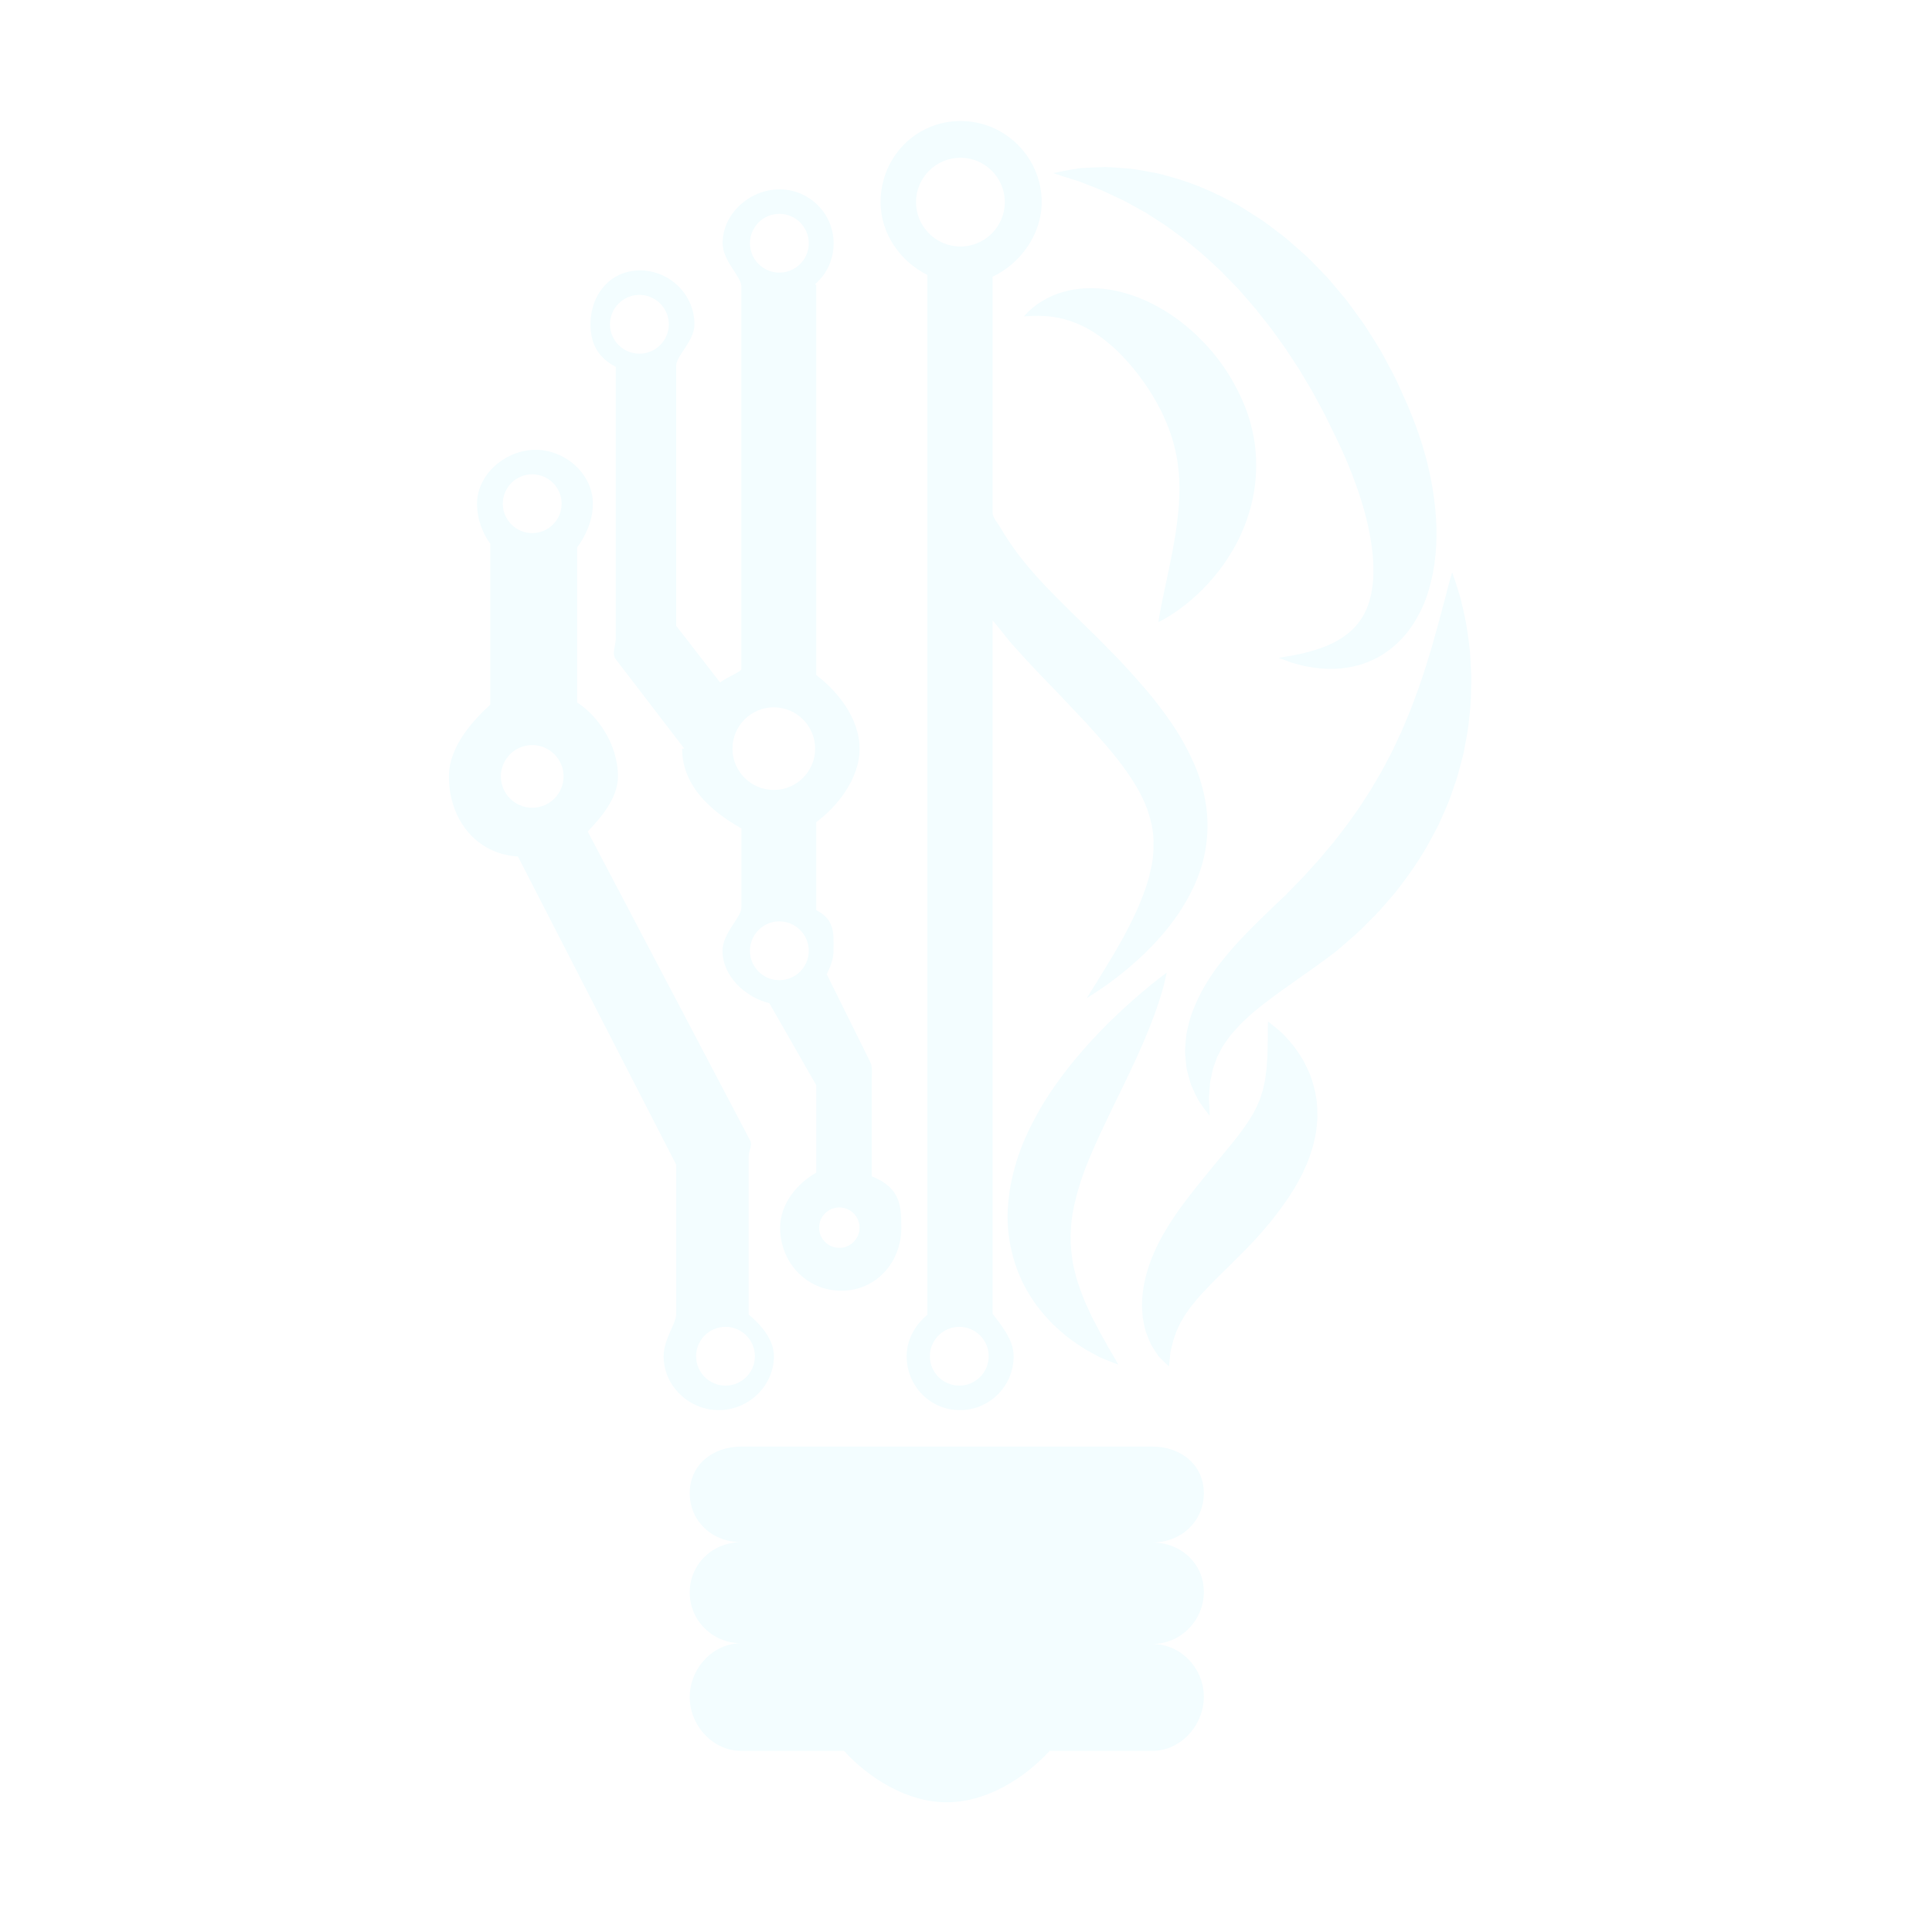
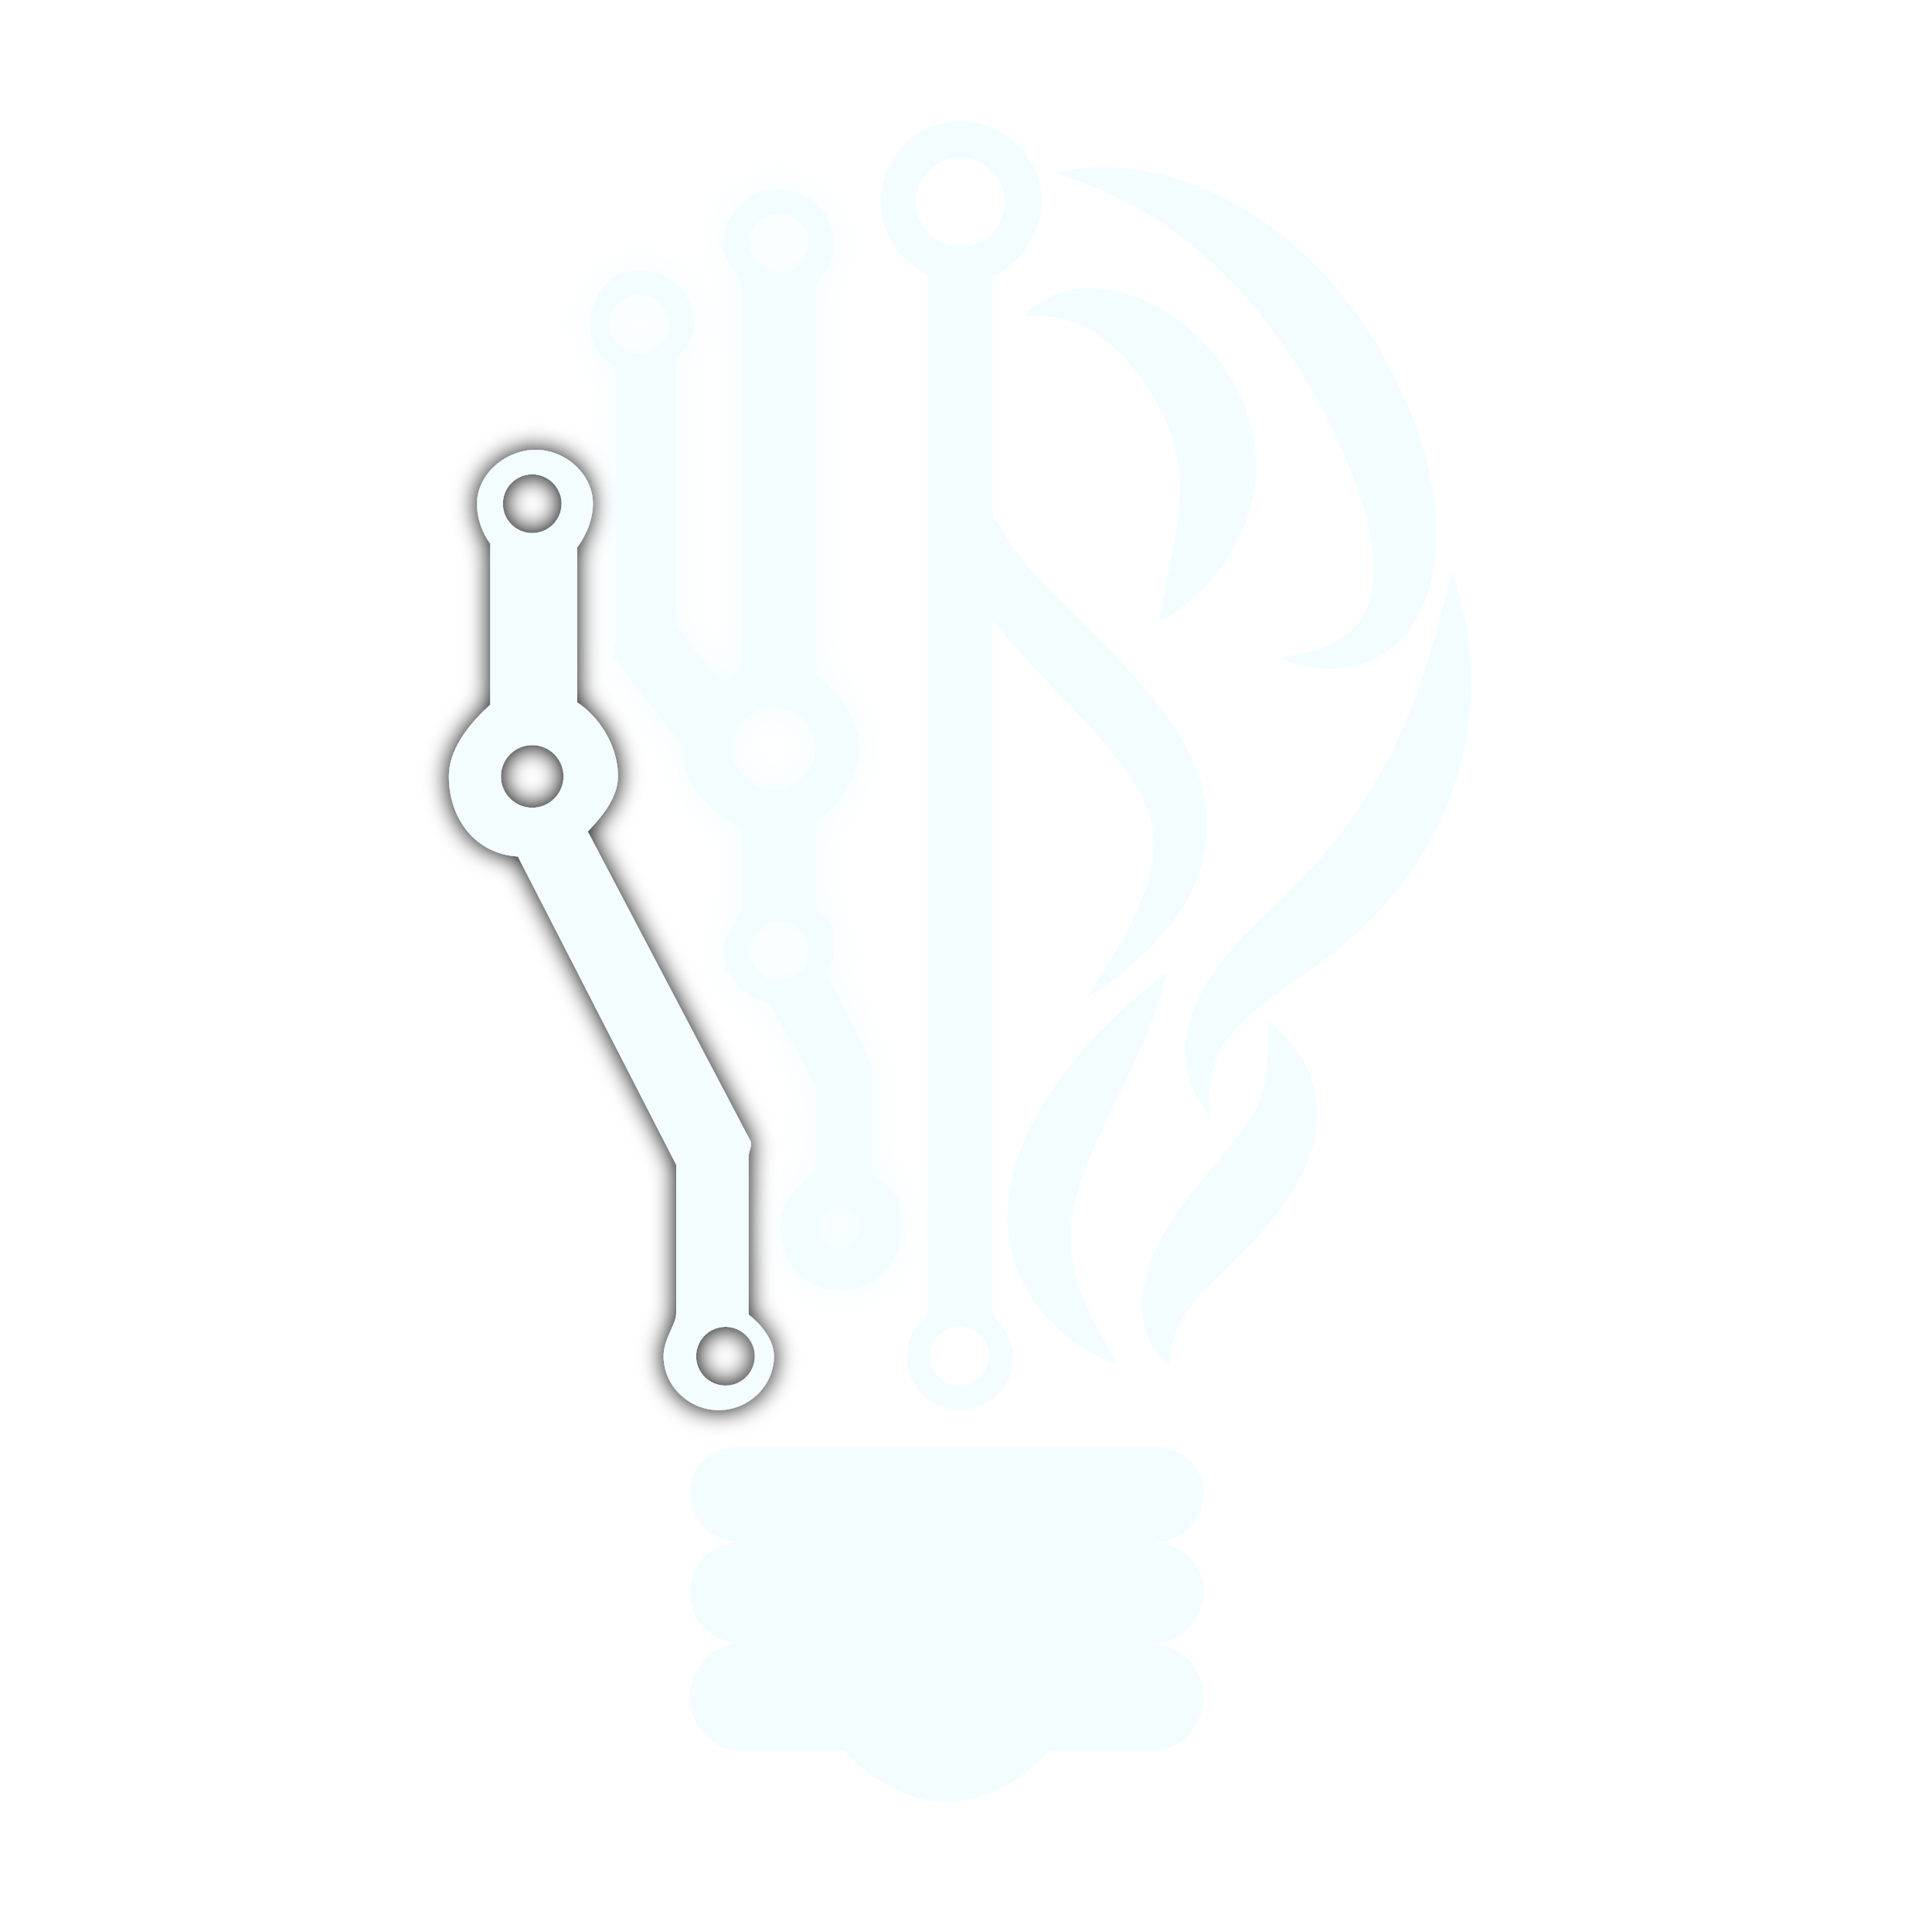
<svg xmlns="http://www.w3.org/2000/svg" version="1.1" id="Layer_1" x="0px" y="0px" width="800px" height="800px" viewBox="0 0 800 800" enable-background="new 0 0 800 800" xml:space="preserve">
+   <defs>
+     <filter id="dropshadow" height="140%">
+       <feGaussianBlur in="SourceAlpha" stdDeviation="5" />
+       <feOffset dx="0" dy="0" result="offsetblur" />
+       <feMerge>
+         <feMergeNode />
+         <feMergeNode in="SourceGraphic" />
+       </feMerge>
+     </filter>
+     <filter id="blur-filter" x="-2" y="-2" width="200" height="200">
+       <feGaussianBlur in="SourceGraphic" stdDeviation="4" />
+       <feGaussianBlur in="SourceGraphic" stdDeviation="8" />
+       <feMerge>
+         <feMergeNode />
+         <feMergeNode in="SourceGraphic" />
+       </feMerge>
+     </filter>
+   </defs>
  <g>
    <g>
-       <path fill="#F3FDFF" d="M320.469,561.587c0-6.954-5.469-13.173-10.469-17.269v-65.524c0-2.289,1.694-4.553,0.611-6.569    l-67.238-127.896c5.647-5.969,12.514-13.985,12.514-22.835c0-13.728-8.887-25.545-16.887-30.613v-64.203    c3-4.053,6.505-10.648,6.505-18.101c0-12.311-11.417-22.32-23.721-22.32c-12.307,0-24.259,10.009-24.259,22.32    c0,6.57,2.476,12.481,5.476,16.563v66.665c-6,5.474-17.122,16.715-17.122,29.688c0,17.679,11.164,32.129,28.582,33.163    L280,482.287v61.792c0,4.086-5.218,10.405-5.218,17.508c0,12.313,10.536,22.319,22.843,22.319    C309.928,583.906,320.469,573.9,320.469,561.587z M220.375,196.4c6.716,0,12.177,5.455,12.177,12.177    c0,6.707-5.46,12.173-12.177,12.173c-6.713,0-12.167-5.466-12.167-12.173C208.208,201.855,213.662,196.4,220.375,196.4z     M220.375,334.471c-7.154,0-12.974-5.823-12.974-12.977s5.82-12.971,12.974-12.971c7.162,0,12.983,5.817,12.983,12.971    S227.537,334.471,220.375,334.471z M288.238,561.587c0-6.708,5.463-12.172,12.168-12.172c6.715,0,12.174,5.464,12.174,12.172    c0,6.718-5.459,12.173-12.174,12.173C293.701,573.76,288.238,568.305,288.238,561.587z" />
-       <path fill="#F3FDFF" d="M255,151.912v112.32c0,3.3-1.955,6.49,0.178,9.008L283.358,310h-0.91c0,18,16.552,28.45,24.552,33.057    v32.734c0,4.071-7.822,10.573-7.822,17.907c0,10.54,9.554,19.369,19.392,21.699l19.43,33.99v36.178    c-8,4.484-14.97,13.004-14.97,22.776c0,14.409,10.913,26.124,25.319,26.124c14.4,0,24.874-11.715,24.874-26.124    c0-8.75-0.224-16.506-12.224-21.241v-41.047c0-2.184,0.331-4.347-0.653-6.297l-17.998-36.353c1.431-2.938,2.798-6.224,2.798-9.706    c0-6.707,0.853-12.72-7.147-16.822v-36.432c8-5.96,17.933-17.361,17.933-30.447c0-13.079-9.933-24.487-17.933-30.452V118.354    c0-0.265-0.364-0.518-0.38-0.775c4.73-4.094,7.573-10.13,7.573-16.855c0-12.311-10.095-22.321-22.398-22.321    c-12.307,0-23.58,10.01-23.58,22.321c0,7.337,7.785,13.828,7.785,17.896V276.93c0,1.283-5.686,3.222-8.819,5.686L280,259.117    V151.427c0-4.098,7.562-10.26,7.562-17.142c0-12.303-10.253-22.317-22.558-22.317c-12.301,0-20.499,10.014-20.499,22.317    C244.506,141.451,247,147.826,255,151.912z M347.549,499.975c4.614,0,8.37,3.754,8.37,8.366c0,4.618-3.756,8.37-8.37,8.37    c-4.613,0-8.37-3.752-8.37-8.37C339.18,503.729,342.936,499.975,347.549,499.975z M322.707,405.87    c-6.71,0-12.167-5.458-12.167-12.172c0-6.707,5.457-12.173,12.167-12.173c6.716,0,12.18,5.466,12.18,12.173    C334.887,400.412,329.423,405.87,322.707,405.87z M322.707,88.548c6.716,0,12.18,5.461,12.18,12.176    c0,6.71-5.464,12.162-12.18,12.162c-6.71,0-12.167-5.451-12.167-12.162C310.541,94.009,315.997,88.548,322.707,88.548z     M320.414,292.89c9.435,0,17.109,7.673,17.109,17.106c0,9.436-7.674,17.108-17.109,17.108c-9.436,0-17.11-7.673-17.11-17.108    C303.304,300.563,310.979,292.89,320.414,292.89z M264.758,122.112c6.712,0,12.173,5.458,12.173,12.173    c0,6.71-5.46,12.168-12.173,12.168c-6.713,0-12.169-5.458-12.169-12.168C252.588,127.57,258.045,122.112,264.758,122.112z" />
+       <path class="glow" filter="url(#dropshadow)" fill="#F3FDFF" d="M320.469,561.587c0-6.954-5.469-13.173-10.469-17.269v-65.524c0-2.289,1.694-4.553,0.611-6.569    l-67.238-127.896c5.647-5.969,12.514-13.985,12.514-22.835c0-13.728-8.887-25.545-16.887-30.613v-64.203    c3-4.053,6.505-10.648,6.505-18.101c0-12.311-11.417-22.32-23.721-22.32c-12.307,0-24.259,10.009-24.259,22.32    c0,6.57,2.476,12.481,5.476,16.563v66.665c-6,5.474-17.122,16.715-17.122,29.688c0,17.679,11.164,32.129,28.582,33.163    L280,482.287v61.792c0,4.086-5.218,10.405-5.218,17.508c0,12.313,10.536,22.319,22.843,22.319    C309.928,583.906,320.469,573.9,320.469,561.587z M220.375,196.4c6.716,0,12.177,5.455,12.177,12.177    c0,6.707-5.46,12.173-12.177,12.173c-6.713,0-12.167-5.466-12.167-12.173C208.208,201.855,213.662,196.4,220.375,196.4z     M220.375,334.471c-7.154,0-12.974-5.823-12.974-12.977s5.82-12.971,12.974-12.971c7.162,0,12.983,5.817,12.983,12.971    S227.537,334.471,220.375,334.471z M288.238,561.587c0-6.708,5.463-12.172,12.168-12.172c6.715,0,12.174,5.464,12.174,12.172    c0,6.718-5.459,12.173-12.174,12.173C293.701,573.76,288.238,568.305,288.238,561.587z" />
+       <path class="glow" filter="url(#blur-filter)" fill="#F3FDFF" d="M255,151.912v112.32c0,3.3-1.955,6.49,0.178,9.008L283.358,310h-0.91c0,18,16.552,28.45,24.552,33.057    v32.734c0,4.071-7.822,10.573-7.822,17.907c0,10.54,9.554,19.369,19.392,21.699l19.43,33.99v36.178    c-8,4.484-14.97,13.004-14.97,22.776c0,14.409,10.913,26.124,25.319,26.124c14.4,0,24.874-11.715,24.874-26.124    c0-8.75-0.224-16.506-12.224-21.241v-41.047c0-2.184,0.331-4.347-0.653-6.297l-17.998-36.353c1.431-2.938,2.798-6.224,2.798-9.706    c0-6.707,0.853-12.72-7.147-16.822v-36.432c8-5.96,17.933-17.361,17.933-30.447c0-13.079-9.933-24.487-17.933-30.452V118.354    c0-0.265-0.364-0.518-0.38-0.775c4.73-4.094,7.573-10.13,7.573-16.855c0-12.311-10.095-22.321-22.398-22.321    c-12.307,0-23.58,10.01-23.58,22.321c0,7.337,7.785,13.828,7.785,17.896V276.93c0,1.283-5.686,3.222-8.819,5.686L280,259.117    V151.427c0-4.098,7.562-10.26,7.562-17.142c0-12.303-10.253-22.317-22.558-22.317c-12.301,0-20.499,10.014-20.499,22.317    C244.506,141.451,247,147.826,255,151.912z M347.549,499.975c4.614,0,8.37,3.754,8.37,8.366c0,4.618-3.756,8.37-8.37,8.37    c-4.613,0-8.37-3.752-8.37-8.37C339.18,503.729,342.936,499.975,347.549,499.975z M322.707,405.87    c-6.71,0-12.167-5.458-12.167-12.172c0-6.707,5.457-12.173,12.167-12.173c6.716,0,12.18,5.466,12.18,12.173    C334.887,400.412,329.423,405.87,322.707,405.87z M322.707,88.548c6.716,0,12.18,5.461,12.18,12.176    c0,6.71-5.464,12.162-12.18,12.162c-6.71,0-12.167-5.451-12.167-12.162C310.541,94.009,315.997,88.548,322.707,88.548z     M320.414,292.89c9.435,0,17.109,7.673,17.109,17.106c0,9.436-7.674,17.108-17.109,17.108c-9.436,0-17.11-7.673-17.11-17.108    C303.304,300.563,310.979,292.89,320.414,292.89z M264.758,122.112c6.712,0,12.173,5.458,12.173,12.173    c0,6.71-5.46,12.168-12.173,12.168c-6.713,0-12.169-5.458-12.169-12.168C252.588,127.57,258.045,122.112,264.758,122.112z" />
      <path fill="#F3FDFF" d="M539.878,439.473c-1.007-1.76-2.043-3.311-3.036-4.753c-1.998-2.867-4.13-5.008-5.796-6.782    c-1.794-1.693-3.378-2.875-4.366-3.697c-1.022-0.821-1.622-1.216-1.622-1.216s-0.057,0.734-0.078,2.038    c0.014,1.299-0.089,3.222-0.011,5.512c-0.153,2.341-0.026,5.052-0.262,8.038c-0.159,1.502-0.122,3.023-0.343,4.599    c-0.271,1.571-0.357,3.155-0.687,4.743c-0.458,1.562-0.536,3.158-1.159,4.668c-0.284,0.758-0.478,1.511-0.701,2.26    c-0.256,0.748-0.633,1.469-0.936,2.194c-0.522,1.459-1.454,2.847-2.113,4.274c-0.933,1.412-1.663,2.821-2.748,4.291    c-0.899,1.438-2.166,2.971-3.24,4.502c-1.297,1.571-2.43,3.155-3.87,4.832c-2.866,3.479-5.777,7.014-8.697,10.552    c-1.525,1.883-3.047,3.784-4.563,5.659c-1.465,1.835-3.031,3.83-4.537,5.817c-3.05,3.978-6.062,8.343-8.712,12.858    c-2.682,4.47-4.963,9.398-6.645,14.259c-1.65,4.934-2.665,9.95-2.845,14.683c-0.118,2.33,0.104,4.668,0.262,6.752    c0.402,2.147,0.774,4.122,1.294,5.913c0.681,1.781,1.286,3.392,1.949,4.816c0.737,1.446,1.565,2.74,2.288,3.811    c0.358,0.522,0.694,1.024,1.022,1.487c0.357,0.403,0.734,0.749,1.066,1.092c0.67,0.656,1.245,1.224,1.707,1.686    c0.939,0.905,1.499,1.368,1.499,1.368s0.134-0.708,0.276-2.009c0.066-0.646,0.142-1.44,0.241-2.387    c0.045-0.463,0.102-0.966,0.152-1.507c0.112-0.48,0.24-1.002,0.366-1.543c0.292-1.077,0.475-2.144,0.82-3.303    c0.466-1.216,0.835-2.458,1.275-3.714c0.566-1.203,1.167-2.479,1.808-3.814c0.858-1.271,1.392-2.558,2.364-3.824    c0.943-1.268,1.719-2.569,2.874-3.844c0.985-1.283,2.167-2.622,3.345-3.94c2.516-2.654,5.107-5.439,8.19-8.4    c3.031-2.975,6.227-6.092,9.652-9.57c1.696-1.757,3.42-3.5,5.178-5.484l1.317-1.457l1.331-1.536l2.43-2.87    c3.311-4.09,6.604-8.386,9.545-13.172c1.499-2.29,2.868-4.926,4.184-7.43c1.216-2.724,2.461-5.281,3.348-8.2    c1.007-2.751,1.64-5.764,2.199-8.63c0.225-1.462,0.358-2.957,0.481-4.393c0.167-1.431,0.186-2.874,0.1-4.299    c0.008-5.675-1.363-10.774-2.874-15.087C541.742,443.194,540.787,441.277,539.878,439.473z" />
      <path fill="#F3FDFF" d="M384,113.847v430.579c-5,4.101-8.58,10.271-8.58,17.161c0,12.313,9.757,22.319,22.064,22.319    c12.3,0,22.252-10.006,22.252-22.319c0-7.163-5.736-13.519-8.736-17.616V256.875c3,3.46,5.416,6.845,8.278,10.112    c3.395,3.814,6.823,7.516,10.247,11.136c3.404,3.533,6.806,7.079,10.221,10.633c3.305,3.488,6.602,6.993,9.894,10.475    c3.198,3.49,6.307,6.979,9.223,10.41c5.831,6.911,10.786,13.767,14.104,20.545c1.647,3.37,2.842,6.736,3.61,10.092    c0.857,3.356,1.19,6.741,1.057,10.148c0.075,1.705-0.202,3.412-0.307,5.123c-0.352,1.707-0.479,3.423-0.967,5.104    c-0.194,0.849-0.388,1.696-0.578,2.534c-0.246,0.843-0.5,1.663-0.742,2.501c-0.455,1.655-1.085,3.278-1.682,4.869    c-2.382,6.42-5.392,12.292-8.172,17.5c-2.871,5.179-5.567,9.706-7.859,13.418c-2.296,3.722-4.094,6.714-5.397,8.688    c-1.27,2.012-1.906,3.131-1.906,3.131s1.092-0.653,3.084-1.977c1.99-1.312,4.95-3.225,8.493-5.949    c3.578-2.693,7.754-6.193,12.362-10.548c4.508-4.439,9.432-9.755,14.04-16.515c4.481-6.779,8.94-15.028,10.912-25.24    c1.004-5.051,1.368-10.521,0.899-16.035c-0.492-5.522-1.76-11.048-3.58-16.327c-3.844-10.454-9.651-19.792-16.076-28.1    c-3.154-4.243-6.569-8.153-9.995-12.012c-3.434-3.862-6.894-7.572-10.494-11.207c-7.054-7.3-14.342-14.051-20.897-20.7    c-6.647-6.583-12.626-13.141-17.649-19.817c-2.471-3.367-4.746-6.73-6.741-10.164c-1.237-2.167-3.381-4.347-3.381-6.532v-97.586    c11-5.141,20.342-17.05,20.342-30.885c0-18.525-15.104-33.595-33.625-33.595c-18.52,0-33.096,15.069-33.096,33.595    C364.622,96.947,373,108.389,384,113.847z M397.226,573.76c-6.713,0-12.178-5.455-12.178-12.173    c0-6.708,5.465-12.172,12.178-12.172c6.71,0,12.173,5.464,12.173,12.172C409.398,568.305,403.936,573.76,397.226,573.76z     M397.684,65.325c10.133,0,18.381,8.243,18.381,18.379c0,10.123-8.248,18.369-18.381,18.369c-10.128,0-18.375-8.247-18.375-18.369    C379.309,73.567,387.556,65.325,397.684,65.325z" />
      <path fill="#F3FDFF" d="M448.126,487.399c1.621-4.765,3.713-9.604,5.86-14.433c2.141-4.827,4.542-9.637,6.797-14.412    c4.649-9.486,9.139-18.691,12.664-26.914c3.543-8.211,6.096-15.395,7.595-20.58c0.802-2.555,1.22-4.689,1.589-6.088    c0.34-1.417,0.469-2.196,0.469-2.196s-0.659,0.447-1.815,1.326c-1.133,0.902-2.855,2.175-4.918,3.867    c-4.119,3.381-9.838,8.266-16.246,14.514c-3.203,3.139-6.581,6.629-10.041,10.469c-3.423,3.87-6.967,8.033-10.379,12.658    c-3.444,4.604-6.821,9.564-9.864,15.035c-3.039,5.451-5.868,11.271-8.053,17.581c-2.156,6.305-3.721,13.043-4.303,19.924    c-0.626,6.867-0.111,13.933,1.528,20.408c1.544,6.495,4.078,12.468,7.207,17.449c3.008,5.081,6.636,9.156,10.054,12.639    c1.794,1.663,3.543,3.184,5.221,4.585c1.722,1.35,3.411,2.536,5.007,3.616c3.158,2.186,6.241,3.725,8.616,5.003    c2.427,1.127,4.463,1.846,5.789,2.41c1.354,0.528,2.115,0.771,2.115,0.771s-0.352-0.71-1.066-1.977    c-0.735-1.234-1.754-3.146-3.166-5.402c-1.215-2.382-2.838-4.94-4.418-8.091c-0.761-1.588-1.723-3.146-2.528-4.888    c-0.756-1.771-1.674-3.512-2.476-5.379c-1.51-3.766-3.087-7.71-4.078-11.883c-1.163-4.104-1.723-8.402-1.92-12.728    c-0.138-4.339,0.115-8.747,0.992-13.298C445.186,496.832,446.479,492.153,448.126,487.399z" />
      <path fill="#F3FDFF" d="M608.686,269.683c-0.374-2.938-0.687-5.697-1.073-8.276c-0.747-5.168-1.88-9.596-2.716-13.209    c-2.022-7.215-3.6-11.192-3.6-11.192c0.006,0-1.32,4.172-3.018,11.219c-1.066,3.52-2.001,7.762-3.396,12.519    c-0.715,2.375-1.345,4.888-2.095,7.513c-0.85,2.609-1.647,5.338-2.517,8.161c-1.814,5.619-3.882,11.557-6.26,17.658    c-1.253,2.992-2.539,6.077-3.852,9.219c-1.562,3.027-2.817,6.208-4.454,9.291c-1.73,3.035-3.144,6.246-5.064,9.253    c-0.887,1.532-1.773,3.08-2.673,4.626c-0.973,1.5-1.941,3.021-2.922,4.531c-3.844,6.115-8.303,11.964-12.851,17.768l-3.576,4.253    c-1.196,1.414-2.346,2.895-3.567,4.151c-2.469,2.625-4.523,5.212-7.561,8.164c-1.403,1.44-2.79,2.875-4.184,4.306l-0.507,0.53    l-0.068,0.081c0.225-0.205,0.337-0.306,0.418-0.38l-0.081,0.085l-0.265,0.243l-1.034,0.98l-2.068,1.958    c-2.773,2.654-5.589,5.298-8.377,8.075c-5.607,5.454-11.059,11.225-15.86,17.347c-4.802,6.091-8.813,12.851-11.415,19.644    c-1.365,3.353-2.148,6.871-2.804,10.115c-0.217,1.666-0.311,3.321-0.434,4.88c-0.049,0.779-0.092,1.551-0.141,2.301    c0.067,0.764,0.118,1.518,0.178,2.252c0.142,1.449,0.284,2.841,0.418,4.189c0.202,1.328,0.612,2.581,0.918,3.759    c0.335,1.166,0.646,2.282,0.946,3.349c0.417,1.058,0.907,2.03,1.32,2.944c1.574,3.766,3.348,5.939,4.556,7.576    c1.219,1.596,1.872,2.445,1.872,2.445s-0.022-1.069-0.075-3.075c-0.033-0.999-0.083-2.23-0.183-3.669    c-0.086-0.72,0-1.473,0.078-2.256c0.06-0.757,0.128-1.566,0.194-2.415c0.067-0.821,0.135-1.686,0.208-2.585    c0.194-0.895,0.396-1.845,0.602-2.822c0.228-0.962,0.361-1.949,0.644-2.938c0.351-0.962,0.712-1.961,1.09-2.986    c0.174-0.496,0.358-1.006,0.536-1.514c0.254-0.492,0.514-0.983,0.775-1.491c0.53-0.995,1.003-2.01,1.578-3.001    c1.412-1.941,2.553-3.975,4.373-5.879c3.329-3.886,7.459-7.732,12.508-11.61c4.995-3.904,10.703-7.854,16.817-12.199    c3.08-2.132,6.267-4.424,9.516-6.822l2.453-1.872l1.229-0.935l0.306-0.24l0.152-0.111c0.265-0.235-0.474,0.424,0.604-0.544    l0.073-0.063l0.567-0.474c1.511-1.309,3.024-2.617,4.537-3.929c2.931-2.432,6.294-5.873,9.463-9.074    c3.254-3.24,5.935-6.655,8.896-10.022c5.51-7.012,10.673-14.383,14.822-22.205c1.036-1.961,2.058-3.908,3.08-5.839    c0.891-2.006,1.773-3.999,2.654-5.976c1.818-3.934,3.102-8.042,4.462-11.982c0.72-1.965,1.153-4.015,1.727-5.98    c0.544-1.979,1.074-3.937,1.514-5.89c0.686-3.956,1.559-7.763,2.003-11.532c0.338-3.777,0.89-7.39,0.983-10.936    c0.048-3.544,0.265-6.923,0.139-10.181C609.029,275.704,608.901,272.613,608.686,269.683z" />
      <path fill="#F3FDFF" d="M443.724,74.142c0.819,0.253,1.695,0.514,2.627,0.798c0.919,0.31,1.851,0.715,2.834,1.104    c1.938,0.753,4.079,1.584,6.414,2.494c2.28,1.007,4.749,2.204,7.336,3.408c2.609,1.1,5.241,2.699,8.016,4.209    c1.364,0.832,2.837,1.436,4.213,2.382c1.388,0.898,2.808,1.819,4.257,2.755c2.932,1.738,5.784,3.922,8.725,6.088    c3.009,2.042,5.823,4.661,8.833,7.054c2.919,2.517,5.808,5.279,8.771,7.993c2.719,3.046,5.823,5.723,8.527,8.963    c2.743,3.195,5.617,6.312,8.217,9.791c2.789,3.285,5.293,6.882,7.886,10.446c2.639,3.523,4.883,7.404,7.433,11.062l3.428,5.778    c1.173,1.917,2.336,3.833,3.343,5.854l3.229,5.924c1.08,1.972,1.979,4.038,2.997,6.04l1.477,3.023l0.752,1.507l0.807,1.699    l1.543,3.262l1.256,2.837c3.441,7.849,6.398,15.969,8.505,23.738c1.1,3.903,1.841,7.765,2.483,11.482    c0.648,3.731,0.97,7.382,1.047,10.801c0.212,6.918-0.809,12.985-2.986,17.929c-2.177,4.92-5.768,8.787-10.043,11.557    c-4.255,2.818-8.956,4.429-12.923,5.565c-1.995,0.589-3.836,0.996-5.469,1.317c-1.629,0.357-3.039,0.622-4.194,0.78    c-2.33,0.391-3.575,0.6-3.575,0.6s1.181,0.451,3.403,1.302c0.566,0.209,1.192,0.439,1.895,0.686    c0.707,0.204,1.48,0.413,2.322,0.641c0.846,0.228,1.764,0.466,2.739,0.731c0.999,0.179,2.067,0.365,3.185,0.567    c4.526,0.705,10.306,1.189,17.187-0.292c1.72-0.396,3.506-0.828,5.295-1.566c1.834-0.614,3.616-1.54,5.479-2.494    c3.624-2.081,7.219-4.902,10.344-8.434c3.086-3.541,5.637-7.717,7.702-12.179c2.05-4.504,3.332-9.295,4.331-14.189    c1.843-9.829,1.843-20.076,0.501-30.229c-1.253-10.226-3.849-20.289-7.505-30.295l-1.462-3.862l-1.376-3.362l-0.679-1.626    l-0.787-1.786l-1.617-3.571c-1.104-2.372-2.084-4.813-3.329-7.132l-3.707-6.968c-2.453-4.66-5.442-9.03-8.201-13.485    c-1.51-2.159-3.058-4.276-4.608-6.394c-1.532-2.118-3.049-4.247-4.776-6.204c-1.674-1.995-3.348-3.975-5.006-5.954    c-1.663-1.964-3.543-3.754-5.295-5.615c-1.818-1.805-3.497-3.688-5.417-5.361c-1.897-1.659-3.791-3.318-5.663-4.958    c-1.823-1.671-3.803-3.169-5.764-4.642c-1.936-1.502-3.889-2.931-5.819-4.336c-2.028-1.287-4.03-2.569-6.01-3.83    c-1.995-1.226-3.866-2.557-5.957-3.541c-8.051-4.332-15.983-7.781-23.601-10.029c-3.822-1.093-7.393-2.234-10.991-2.763    c-3.56-0.589-6.812-1.398-10.039-1.5c-3.195-0.205-6.085-0.536-8.852-0.533c-2.796,0.09-5.324,0.165-7.568,0.307    c-1.125,0.078-2.191,0.104-3.161,0.212c-0.962,0.168-1.864,0.325-2.71,0.463c-1.679,0.306-3.106,0.569-4.27,0.778    c-2.322,0.482-3.557,0.735-3.557,0.735s1.197,0.399,3.441,1.17C440.707,73.191,442.095,73.63,443.724,74.142z" />
      <path fill="#F3FDFF" d="M425.511,129.356c-1.022,1.081-1.566,1.663-1.566,1.663s0.787-0.048,2.26-0.134    c0.705-0.082,1.603-0.089,2.625-0.097c1.007-0.037,2.17,0,3.431,0.071c2.516,0.115,5.457,0.499,8.562,1.349    c3.105,0.843,6.361,2.122,9.6,3.904c3.24,1.786,6.488,4.116,9.649,6.875c3.206,2.688,6.227,6.028,9.2,9.521    c2.92,3.572,5.694,7.468,8.15,11.55c1.231,2.04,2.386,4.124,3.423,6.219c0.495,1,1.06,2.196,1.405,3.046l0.635,1.45l0.831,2.043    c1.611,4.179,2.774,8.247,3.542,12.434c0.737,4.175,1.1,8.438,1.118,12.806c0.008,4.352-0.298,8.788-0.836,13.18    c-0.26,2.188-0.558,4.366-0.895,6.509c-0.384,2.129-0.712,4.25-1.111,6.304c-0.79,4.087-1.58,7.994-2.341,11.517    c-0.761,3.613-1.423,6.768-1.969,9.363c-0.521,2.687-0.932,4.8-1.185,6.334c-0.262,1.506-0.355,2.336-0.355,2.336    s0.758-0.354,2.097-1.096c1.337-0.715,3.262-1.901,5.573-3.5c2.304-1.618,5.007-3.691,7.894-6.345    c2.866-2.646,5.976-5.828,8.98-9.693c1.524-1.909,3.031-3.998,4.443-6.264c1.462-2.26,2.871-4.676,4.161-7.296    c2.588-5.216,4.754-11.177,6.062-17.772c1.299-6.573,1.679-13.783,0.787-21.061c-0.897-7.273-3.102-14.57-6.312-21.109    l-0.98-1.979l-1.301-2.49c-0.954-1.79-1.819-3.155-2.781-4.683c-1.871-2.997-3.996-5.738-6.159-8.38    c-4.365-5.257-9.297-9.813-14.498-13.675c-5.235-3.844-10.809-6.913-16.438-9.116c-5.667-2.14-11.326-3.471-16.657-3.74    c-5.324-0.324-10.201,0.302-14.242,1.477c-4.056,1.133-7.277,2.777-9.686,4.373c-1.216,0.742-2.215,1.543-3.063,2.245    C426.703,128.156,426.033,128.812,425.511,129.356z" />
      <path fill="#F3FDFF" d="M498.483,618.304c0-11.774-9.519-19.304-21.284-19.304H306.884c-11.767,0-21.284,7.529-21.284,19.304    c0,11.767,9.517,20.284,21.284,20.284c-11.767,0-21.284,9.025-21.284,20.799c0,11.759,9.517,21.035,21.284,21.035    c-11.767,0-21.284,10.524-21.284,22.284c0,11.773,9.517,22.294,21.284,22.294h42.581c10.061,11,25.815,21.295,42.581,21.295    c16.755,0,32.511-10.295,42.576-21.295h42.577c11.766,0,21.284-10.641,21.284-22.41c0-11.766-9.519-21.862-21.284-21.862    c11.766,0,21.284-9.798,21.284-21.563s-9.519-20.44-21.284-20.44C488.965,638.724,498.483,630.07,498.483,618.304z" />
    </g>
  </g>
</svg>
